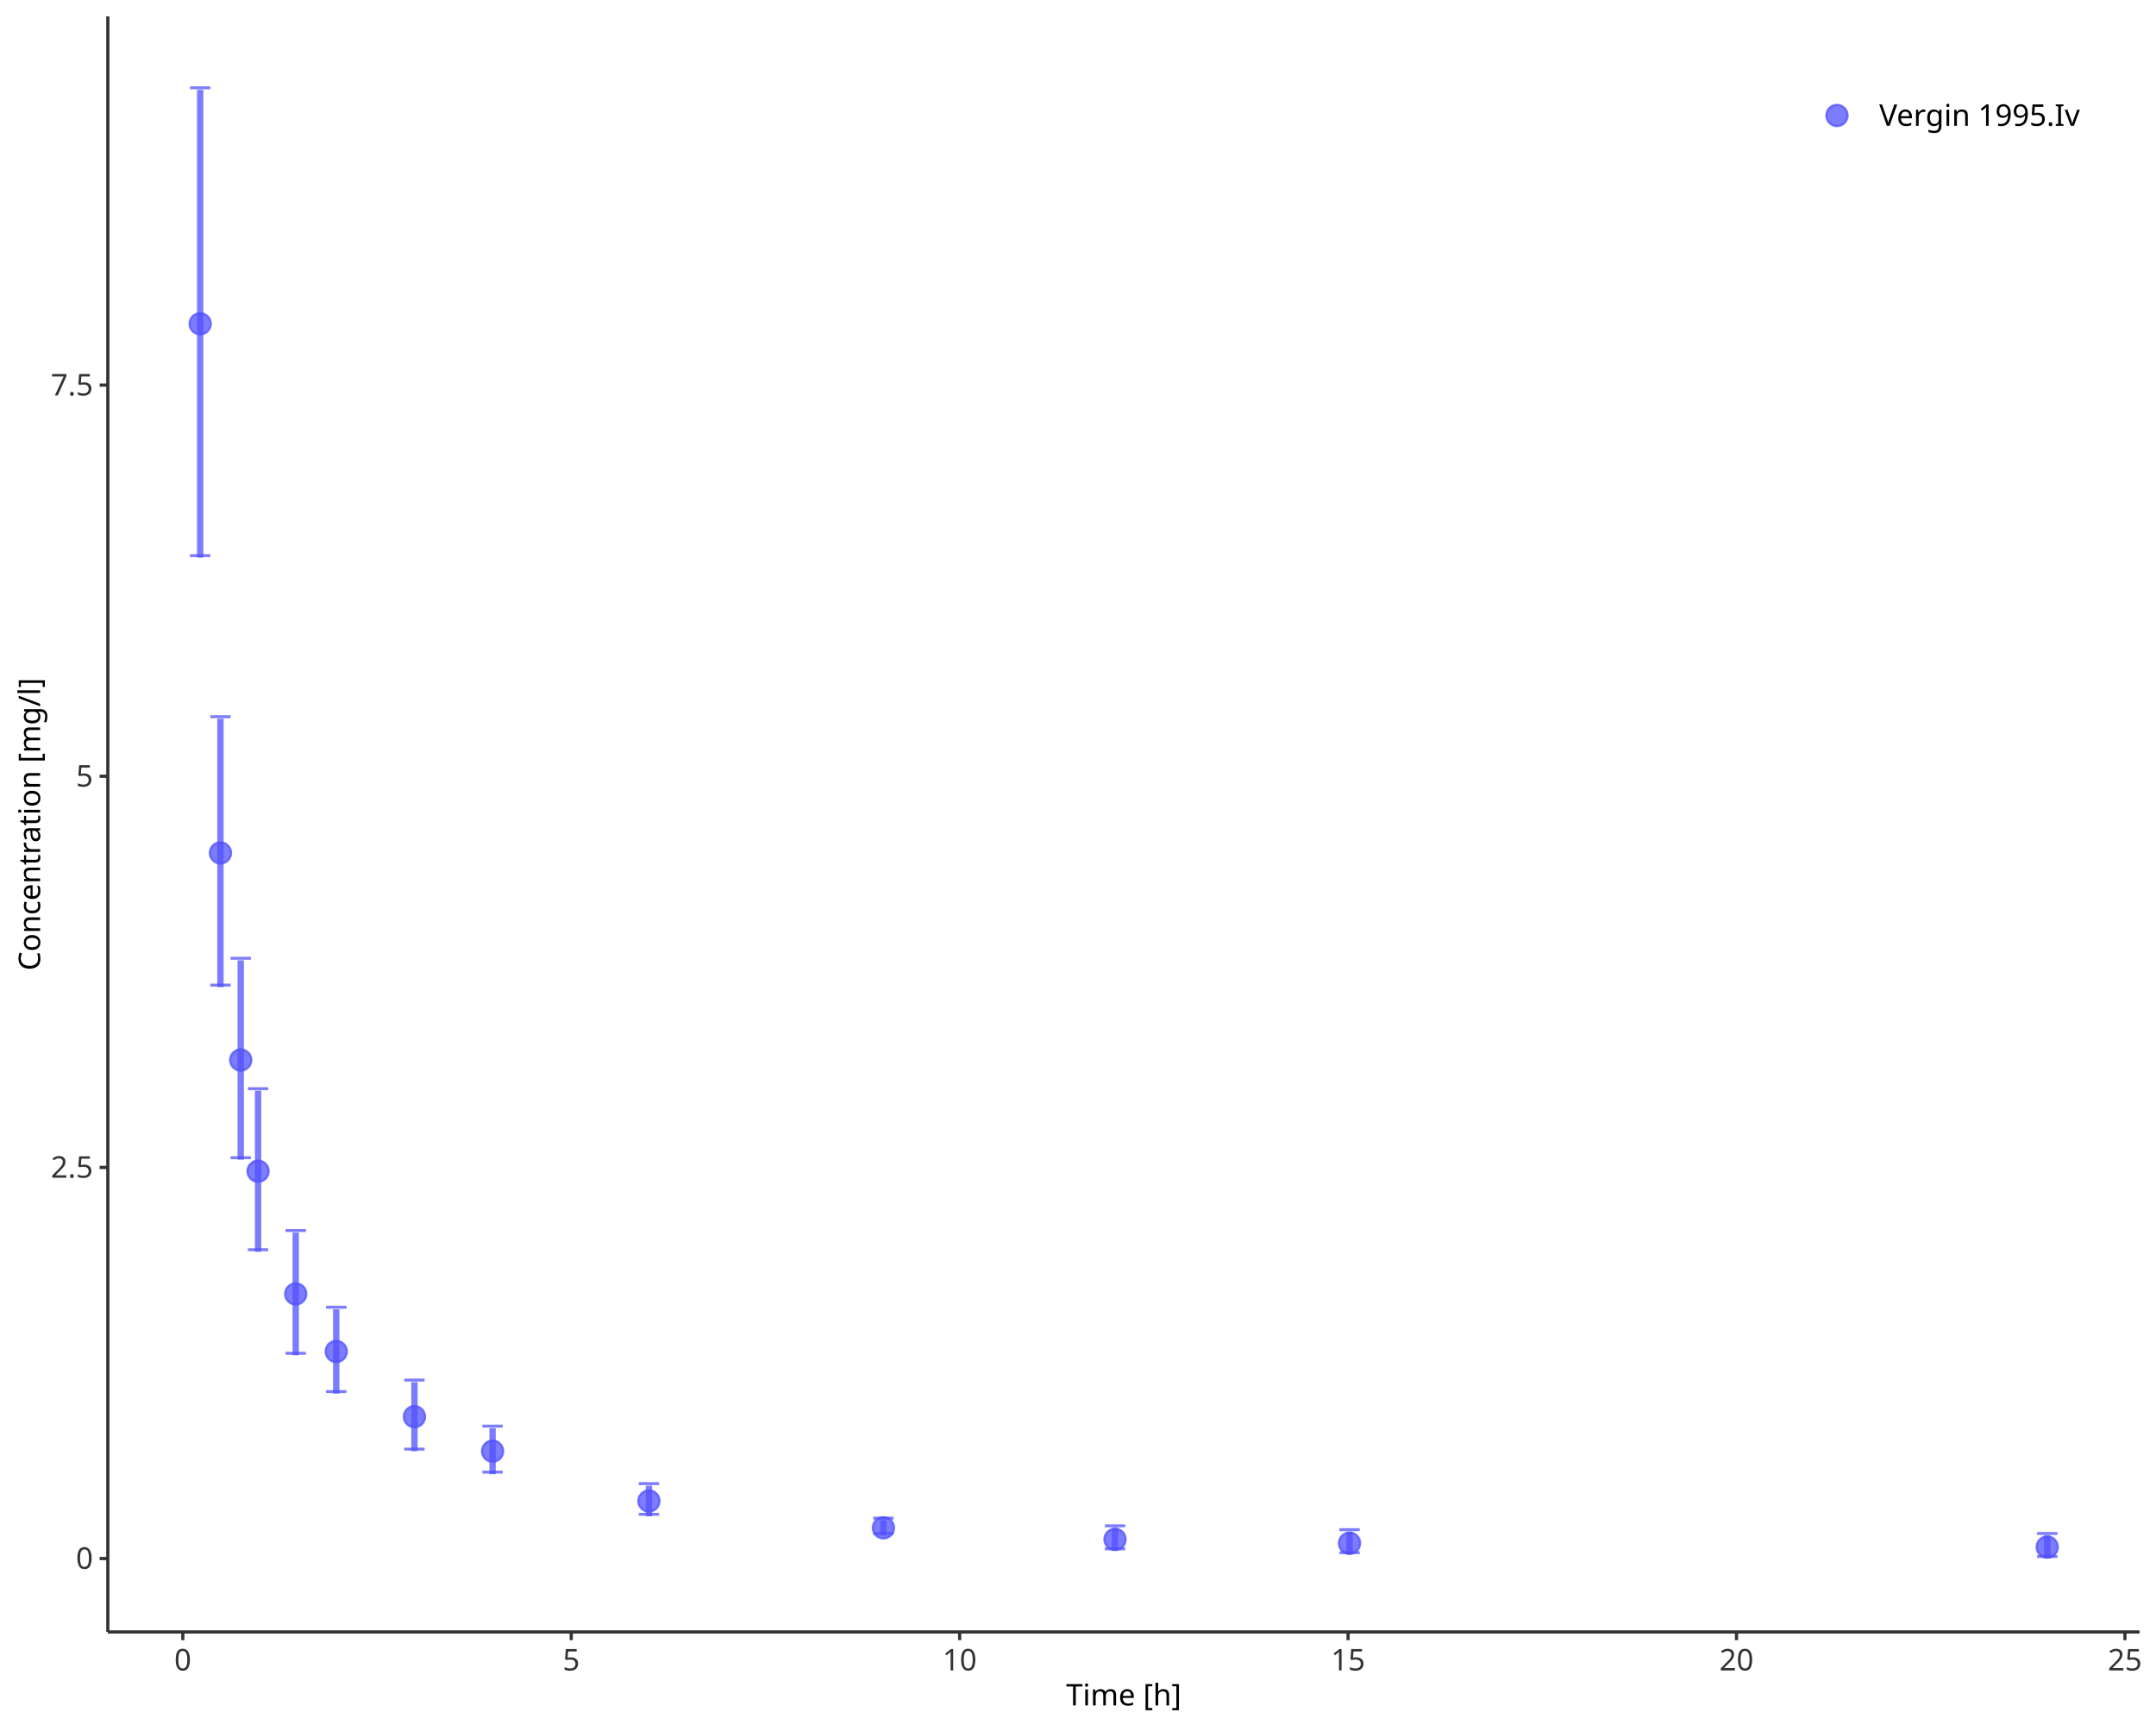
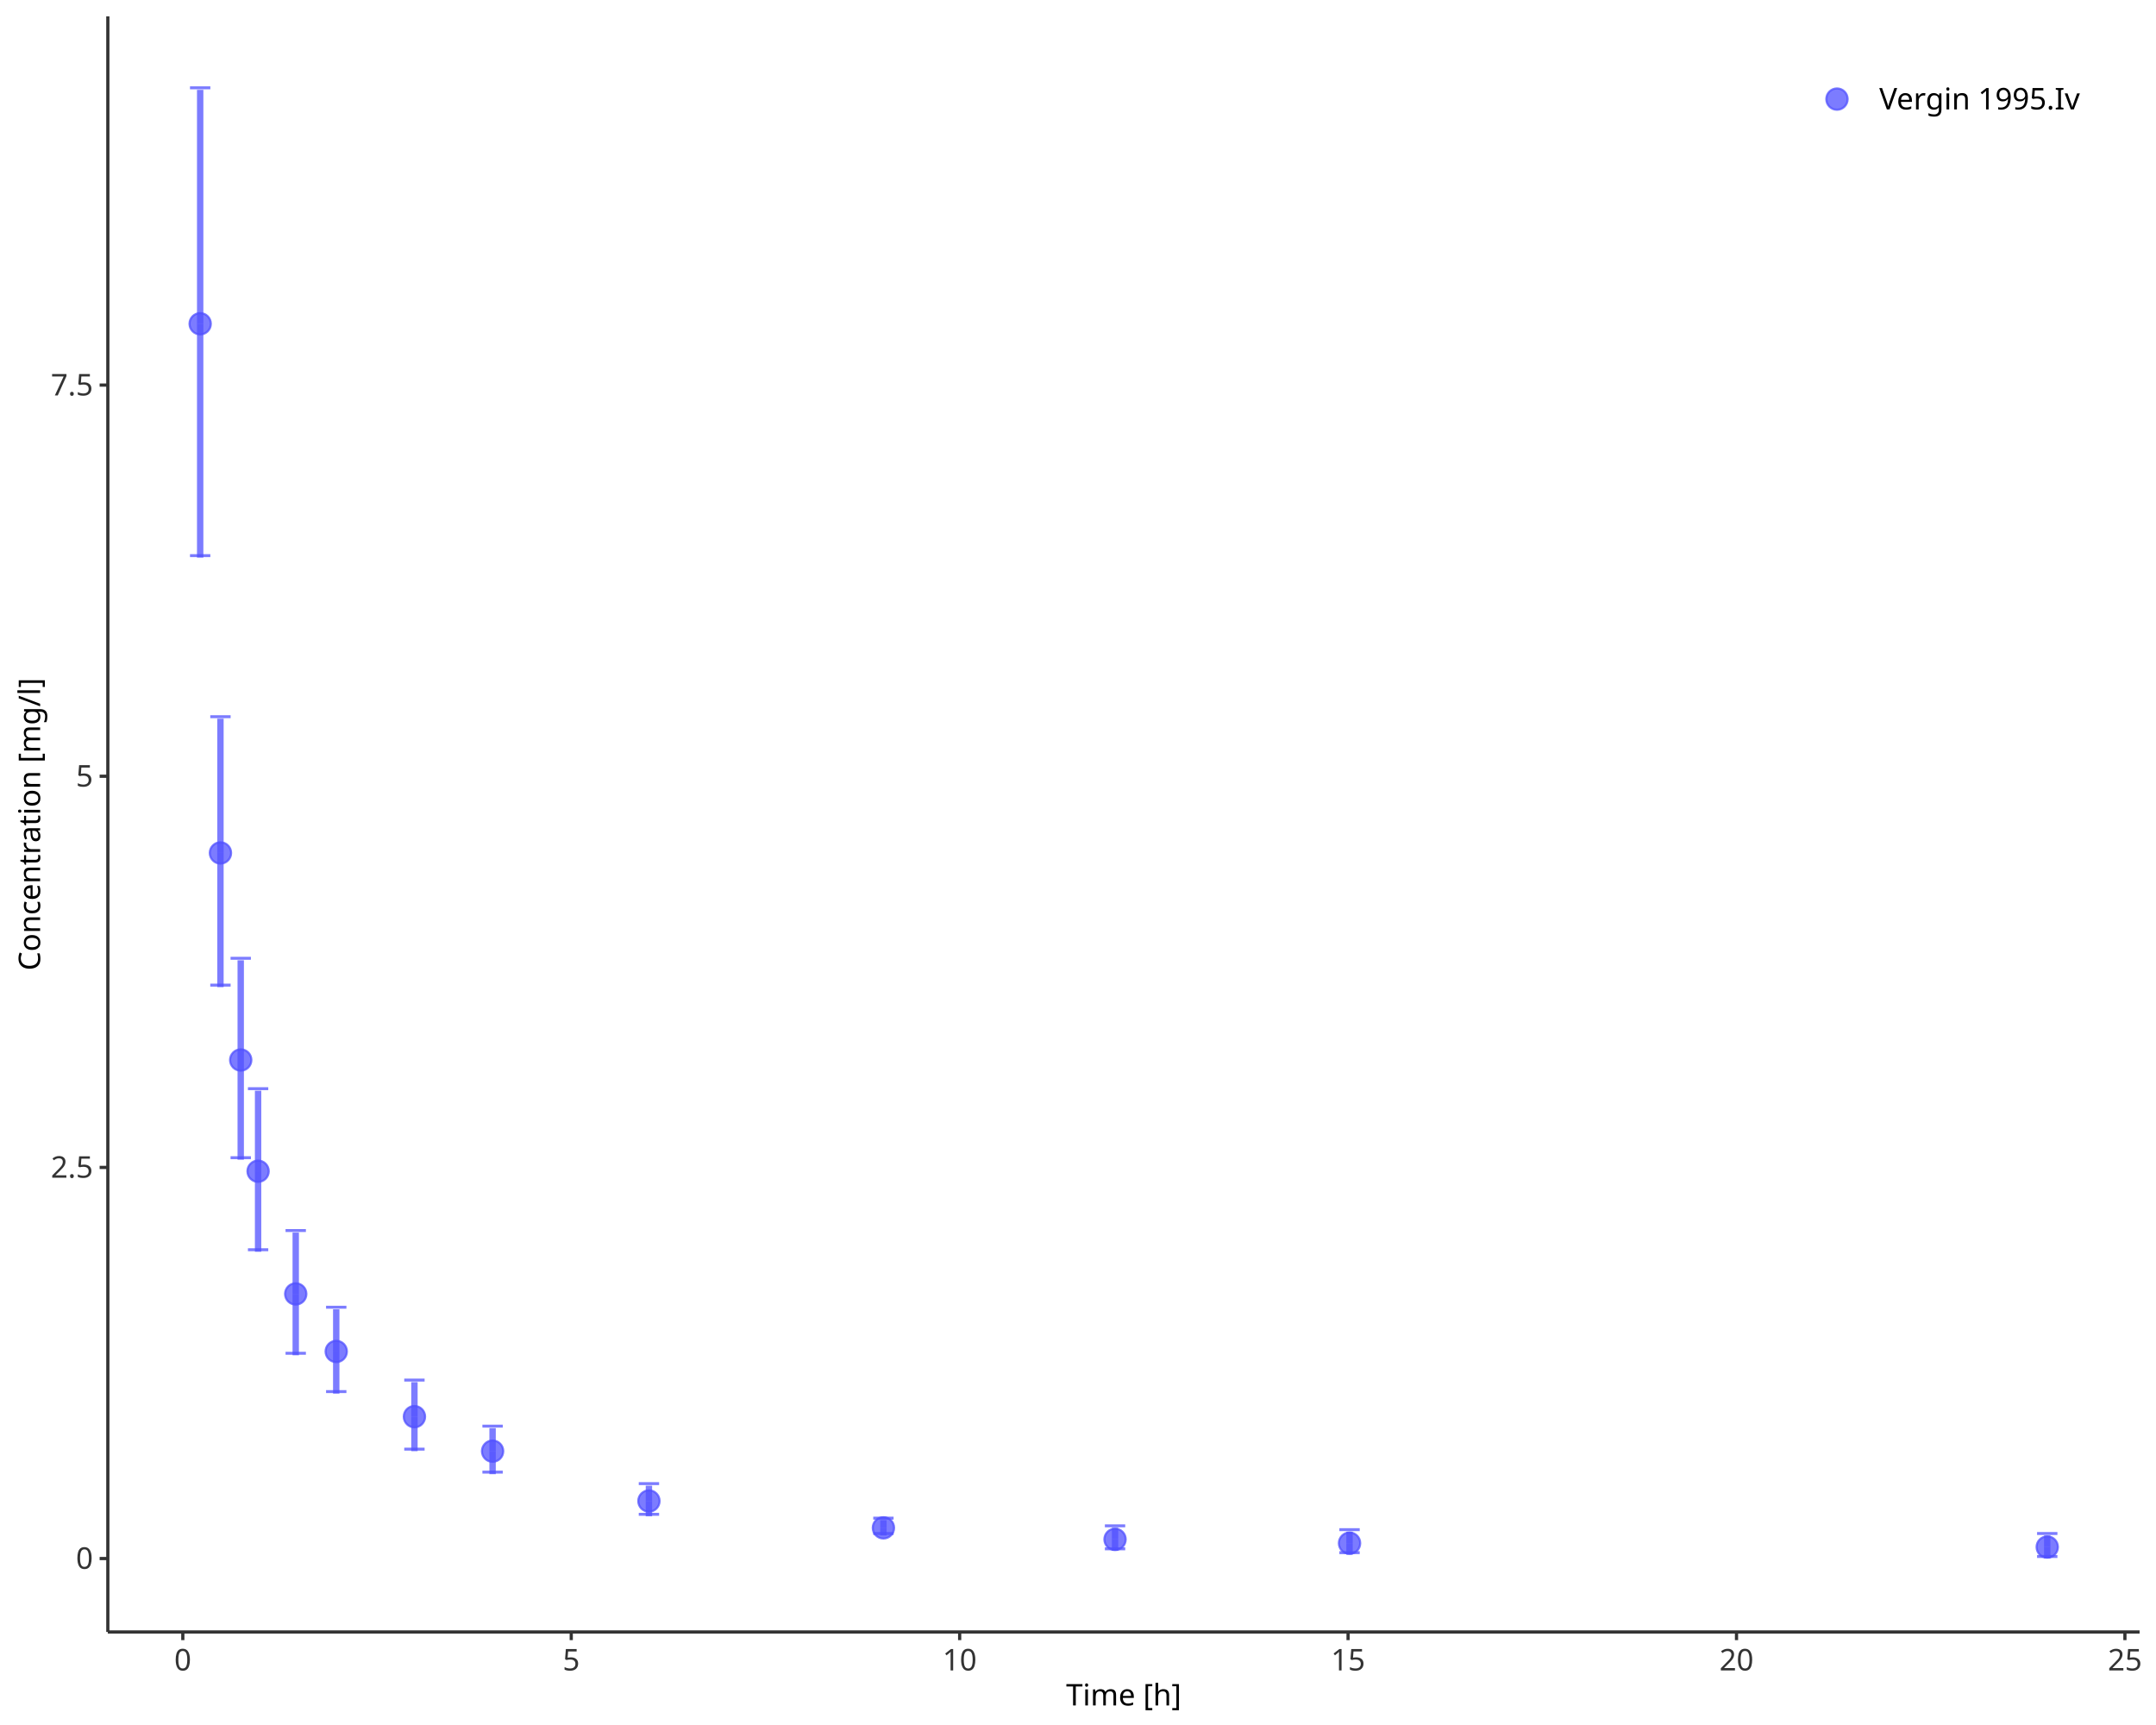
<svg xmlns="http://www.w3.org/2000/svg" class="svglite" data-engine-version="2.0" width="720.00pt" height="576.00pt" viewBox="0 0 720.00 576.00">
  <defs>
    <style type="text/css">
    .svglite line, .svglite polyline, .svglite polygon, .svglite path, .svglite rect, .svglite circle {
      fill: none;
      stroke: #000000;
      stroke-linecap: round;
      stroke-linejoin: round;
      stroke-miterlimit: 10.00;
    }
  </style>
  </defs>
  <rect width="100%" height="100%" style="stroke: none; fill: #FFFFFF;" />
  <defs>
    <clipPath id="cpMC4wMHw3MjAuMDB8MC4wMHw1NzYuMDA=">
      <rect x="0.00" y="0.00" width="720.00" height="576.00" />
    </clipPath>
  </defs>
  <g clip-path="url(#cpMC4wMHw3MjAuMDB8MC4wMHw1NzYuMDA=)">
    <rect x="0.00" y="0.00" width="720.00" height="576.00" style="stroke-width: 1.07; stroke: none; fill: #FFFFFF;" />
  </g>
  <defs>
    <clipPath id="cpMzYuMDF8NzE0LjUyfDUuNDh8NTQ0Ljkz">
      <rect x="36.01" y="5.48" width="678.51" height="539.45" />
    </clipPath>
  </defs>
  <g clip-path="url(#cpMzYuMDF8NzE0LjUyfDUuNDh8NTQ0Ljkz)">
    <rect x="36.01" y="5.48" width="678.51" height="539.45" style="stroke-width: 1.07; stroke: none; fill: #FFFFFF;" />
  </g>
+   <g clip-path="url(#cpMC4wMHw3MjAuMDB8MC4wMHw1NzYuMDA=)">
+ </g>
+   <g clip-path="url(#cpMzYuMDF8NzE0LjUyfDUuNDh8NTQ0Ljkz)">
+ </g>
+   <g clip-path="url(#cpMC4wMHw3MjAuMDB8MC4wMHw1NzYuMDA=)">
+ </g>
+   <g clip-path="url(#cpMzYuMDF8NzE0LjUyfDUuNDh8NTQ0Ljkz)">
+ </g>
+   <g clip-path="url(#cpMC4wMHw3MjAuMDB8MC4wMHw1NzYuMDA=)">
+ </g>
+   <g clip-path="url(#cpMzYuMDF8NzE0LjUyfDUuNDh8NTQ0Ljkz)">
+ </g>
+   <g clip-path="url(#cpMC4wMHw3MjAuMDB8MC4wMHw1NzYuMDA=)">
+ </g>
+   <g clip-path="url(#cpMzYuMDF8NzE0LjUyfDUuNDh8NTQ0Ljkz)">
+ </g>
  <g clip-path="url(#cpMC4wMHw3MjAuMDB8MC4wMHw1NzYuMDA=)">
</g>
  <g clip-path="url(#cpMzYuMDF8NzE0LjUyfDUuNDh8NTQ0Ljkz)">
</g>
  <g clip-path="url(#cpMC4wMHw3MjAuMDB8MC4wMHw1NzYuMDA=)">
</g>
  <g clip-path="url(#cpMzYuMDF8NzE0LjUyfDUuNDh8NTQ0Ljkz)">
</g>
  <g clip-path="url(#cpMC4wMHw3MjAuMDB8MC4wMHw1NzYuMDA=)">
</g>
  <g clip-path="url(#cpMzYuMDF8NzE0LjUyfDUuNDh8NTQ0Ljkz)">
</g>
  <g clip-path="url(#cpMC4wMHw3MjAuMDB8MC4wMHw1NzYuMDA=)">
</g>
  <g clip-path="url(#cpMzYuMDF8NzE0LjUyfDUuNDh8NTQ0Ljkz)">
</g>
  <g clip-path="url(#cpMC4wMHw3MjAuMDB8MC4wMHw1NzYuMDA=)">
</g>
  <g clip-path="url(#cpMzYuMDF8NzE0LjUyfDUuNDh8NTQ0Ljkz)">
</g>
  <g clip-path="url(#cpMC4wMHw3MjAuMDB8MC4wMHw1NzYuMDA=)">
</g>
  <g clip-path="url(#cpMzYuMDF8NzE0LjUyfDUuNDh8NTQ0Ljkz)">
</g>
  <g clip-path="url(#cpMC4wMHw3MjAuMDB8MC4wMHw1NzYuMDA=)">
</g>
  <g clip-path="url(#cpMzYuMDF8NzE0LjUyfDUuNDh8NTQ0Ljkz)">
</g>
  <g clip-path="url(#cpMC4wMHw3MjAuMDB8MC4wMHw1NzYuMDA=)">
</g>
  <g clip-path="url(#cpMzYuMDF8NzE0LjUyfDUuNDh8NTQ0Ljkz)">
</g>
  <g clip-path="url(#cpMC4wMHw3MjAuMDB8MC4wMHw1NzYuMDA=)">
</g>
  <g clip-path="url(#cpMzYuMDF8NzE0LjUyfDUuNDh8NTQ0Ljkz)">
</g>
  <g clip-path="url(#cpMC4wMHw3MjAuMDB8MC4wMHw1NzYuMDA=)">
</g>
  <g clip-path="url(#cpMzYuMDF8NzE0LjUyfDUuNDh8NTQ0Ljkz)">
</g>
  <g clip-path="url(#cpMC4wMHw3MjAuMDB8MC4wMHw1NzYuMDA=)">
</g>
  <g clip-path="url(#cpMzYuMDF8NzE0LjUyfDUuNDh8NTQ0Ljkz)">
</g>
  <g clip-path="url(#cpMC4wMHw3MjAuMDB8MC4wMHw1NzYuMDA=)">
</g>
  <g clip-path="url(#cpMzYuMDF8NzE0LjUyfDUuNDh8NTQ0Ljkz)">
</g>
  <g clip-path="url(#cpMC4wMHw3MjAuMDB8MC4wMHw1NzYuMDA=)">
</g>
  <g clip-path="url(#cpMzYuMDF8NzE0LjUyfDUuNDh8NTQ0Ljkz)">
</g>
  <g clip-path="url(#cpMC4wMHw3MjAuMDB8MC4wMHw1NzYuMDA=)">
</g>
  <g clip-path="url(#cpMzYuMDF8NzE0LjUyfDUuNDh8NTQ0Ljkz)">
</g>
  <g clip-path="url(#cpMC4wMHw3MjAuMDB8MC4wMHw1NzYuMDA=)">
</g>
  <g clip-path="url(#cpMzYuMDF8NzE0LjUyfDUuNDh8NTQ0Ljkz)">
</g>
  <g clip-path="url(#cpMC4wMHw3MjAuMDB8MC4wMHw1NzYuMDA=)">
</g>
  <g clip-path="url(#cpMzYuMDF8NzE0LjUyfDUuNDh8NTQ0Ljkz)">
    <line x1="66.85" y1="186.22" x2="66.85" y2="108.11" style="stroke-width: 2.13; stroke: #5050FF; stroke-opacity: 0.75; stroke-linecap: butt;" />
    <line x1="73.62" y1="329.63" x2="73.62" y2="284.81" style="stroke-width: 2.13; stroke: #5050FF; stroke-opacity: 0.75; stroke-linecap: butt;" />
    <line x1="80.39" y1="387.25" x2="80.39" y2="353.95" style="stroke-width: 2.13; stroke: #5050FF; stroke-opacity: 0.75; stroke-linecap: butt;" />
    <line x1="86.19" y1="417.98" x2="86.19" y2="391.09" style="stroke-width: 2.13; stroke: #5050FF; stroke-opacity: 0.75; stroke-linecap: butt;" />
    <line x1="98.76" y1="452.55" x2="98.76" y2="432.06" style="stroke-width: 2.13; stroke: #5050FF; stroke-opacity: 0.75; stroke-linecap: butt;" />
    <line x1="112.29" y1="465.35" x2="112.29" y2="451.27" style="stroke-width: 2.13; stroke: #5050FF; stroke-opacity: 0.75; stroke-linecap: butt;" />
    <line x1="138.40" y1="484.56" x2="138.40" y2="473.04" style="stroke-width: 2.13; stroke: #5050FF; stroke-opacity: 0.75; stroke-linecap: butt;" />
    <line x1="164.50" y1="492.24" x2="164.50" y2="484.56" style="stroke-width: 2.13; stroke: #5050FF; stroke-opacity: 0.75; stroke-linecap: butt;" />
    <line x1="216.71" y1="506.33" x2="216.71" y2="501.21" style="stroke-width: 2.13; stroke: #5050FF; stroke-opacity: 0.75; stroke-linecap: butt;" />
    <line x1="295.02" y1="512.73" x2="295.02" y2="510.17" style="stroke-width: 2.13; stroke: #5050FF; stroke-opacity: 0.75; stroke-linecap: butt;" />
    <line x1="372.37" y1="517.85" x2="372.37" y2="514.01" style="stroke-width: 2.13; stroke: #5050FF; stroke-opacity: 0.75; stroke-linecap: butt;" />
    <line x1="450.68" y1="519.13" x2="450.68" y2="515.29" style="stroke-width: 2.13; stroke: #5050FF; stroke-opacity: 0.75; stroke-linecap: butt;" />
    <line x1="683.68" y1="520.41" x2="683.68" y2="516.57" style="stroke-width: 2.13; stroke: #5050FF; stroke-opacity: 0.75; stroke-linecap: butt;" />
    <line x1="66.85" y1="108.11" x2="66.85" y2="30.00" style="stroke-width: 2.13; stroke: #5050FF; stroke-opacity: 0.75; stroke-linecap: butt;" />
    <line x1="73.62" y1="284.81" x2="73.62" y2="239.99" style="stroke-width: 2.13; stroke: #5050FF; stroke-opacity: 0.75; stroke-linecap: butt;" />
    <line x1="80.39" y1="353.95" x2="80.39" y2="320.66" style="stroke-width: 2.13; stroke: #5050FF; stroke-opacity: 0.75; stroke-linecap: butt;" />
    <line x1="86.19" y1="391.09" x2="86.19" y2="364.20" style="stroke-width: 2.13; stroke: #5050FF; stroke-opacity: 0.75; stroke-linecap: butt;" />
    <line x1="98.76" y1="432.06" x2="98.76" y2="411.57" style="stroke-width: 2.13; stroke: #5050FF; stroke-opacity: 0.75; stroke-linecap: butt;" />
    <line x1="112.29" y1="451.27" x2="112.29" y2="437.18" style="stroke-width: 2.13; stroke: #5050FF; stroke-opacity: 0.75; stroke-linecap: butt;" />
    <line x1="138.40" y1="473.04" x2="138.40" y2="461.51" style="stroke-width: 2.13; stroke: #5050FF; stroke-opacity: 0.75; stroke-linecap: butt;" />
    <line x1="164.50" y1="484.56" x2="164.50" y2="476.88" style="stroke-width: 2.13; stroke: #5050FF; stroke-opacity: 0.75; stroke-linecap: butt;" />
    <line x1="216.71" y1="501.21" x2="216.71" y2="496.08" style="stroke-width: 2.13; stroke: #5050FF; stroke-opacity: 0.75; stroke-linecap: butt;" />
    <line x1="295.02" y1="510.17" x2="295.02" y2="507.61" style="stroke-width: 2.13; stroke: #5050FF; stroke-opacity: 0.75; stroke-linecap: butt;" />
    <line x1="372.37" y1="514.01" x2="372.37" y2="510.17" style="stroke-width: 2.13; stroke: #5050FF; stroke-opacity: 0.75; stroke-linecap: butt;" />
    <line x1="450.68" y1="515.29" x2="450.68" y2="511.45" style="stroke-width: 2.13; stroke: #5050FF; stroke-opacity: 0.75; stroke-linecap: butt;" />
    <line x1="683.68" y1="516.57" x2="683.68" y2="512.73" style="stroke-width: 2.13; stroke: #5050FF; stroke-opacity: 0.75; stroke-linecap: butt;" />
    <text x="66.85" y="183.68" text-anchor="middle" style="font-size: 15.17px; fill: #5050FF; fill-opacity: 0.75; font-family: sans;" textLength="8.44px" lengthAdjust="spacingAndGlyphs">_</text>
    <text x="73.62" y="327.09" text-anchor="middle" style="font-size: 15.17px; fill: #5050FF; fill-opacity: 0.75; font-family: sans;" textLength="8.44px" lengthAdjust="spacingAndGlyphs">_</text>
    <text x="80.39" y="384.72" text-anchor="middle" style="font-size: 15.17px; fill: #5050FF; fill-opacity: 0.75; font-family: sans;" textLength="8.44px" lengthAdjust="spacingAndGlyphs">_</text>
    <text x="86.19" y="415.45" text-anchor="middle" style="font-size: 15.17px; fill: #5050FF; fill-opacity: 0.75; font-family: sans;" textLength="8.44px" lengthAdjust="spacingAndGlyphs">_</text>
    <text x="98.76" y="450.02" text-anchor="middle" style="font-size: 15.17px; fill: #5050FF; fill-opacity: 0.75; font-family: sans;" textLength="8.44px" lengthAdjust="spacingAndGlyphs">_</text>
    <text x="112.29" y="462.82" text-anchor="middle" style="font-size: 15.17px; fill: #5050FF; fill-opacity: 0.75; font-family: sans;" textLength="8.44px" lengthAdjust="spacingAndGlyphs">_</text>
    <text x="138.40" y="482.03" text-anchor="middle" style="font-size: 15.17px; fill: #5050FF; fill-opacity: 0.75; font-family: sans;" textLength="8.44px" lengthAdjust="spacingAndGlyphs">_</text>
    <text x="164.50" y="489.71" text-anchor="middle" style="font-size: 15.17px; fill: #5050FF; fill-opacity: 0.75; font-family: sans;" textLength="8.44px" lengthAdjust="spacingAndGlyphs">_</text>
    <text x="216.71" y="503.80" text-anchor="middle" style="font-size: 15.17px; fill: #5050FF; fill-opacity: 0.75; font-family: sans;" textLength="8.44px" lengthAdjust="spacingAndGlyphs">_</text>
    <text x="295.02" y="510.20" text-anchor="middle" style="font-size: 15.17px; fill: #5050FF; fill-opacity: 0.75; font-family: sans;" textLength="8.44px" lengthAdjust="spacingAndGlyphs">_</text>
    <text x="372.37" y="515.32" text-anchor="middle" style="font-size: 15.17px; fill: #5050FF; fill-opacity: 0.75; font-family: sans;" textLength="8.44px" lengthAdjust="spacingAndGlyphs">_</text>
    <text x="450.68" y="516.60" text-anchor="middle" style="font-size: 15.17px; fill: #5050FF; fill-opacity: 0.75; font-family: sans;" textLength="8.44px" lengthAdjust="spacingAndGlyphs">_</text>
    <text x="683.68" y="517.88" text-anchor="middle" style="font-size: 15.17px; fill: #5050FF; fill-opacity: 0.75; font-family: sans;" textLength="8.44px" lengthAdjust="spacingAndGlyphs">_</text>
    <text x="66.85" y="27.47" text-anchor="middle" style="font-size: 15.17px; fill: #5050FF; fill-opacity: 0.75; font-family: sans;" textLength="8.44px" lengthAdjust="spacingAndGlyphs">_</text>
    <text x="73.62" y="237.46" text-anchor="middle" style="font-size: 15.17px; fill: #5050FF; fill-opacity: 0.75; font-family: sans;" textLength="8.44px" lengthAdjust="spacingAndGlyphs">_</text>
    <text x="80.39" y="318.13" text-anchor="middle" style="font-size: 15.17px; fill: #5050FF; fill-opacity: 0.75; font-family: sans;" textLength="8.44px" lengthAdjust="spacingAndGlyphs">_</text>
    <text x="86.19" y="361.67" text-anchor="middle" style="font-size: 15.17px; fill: #5050FF; fill-opacity: 0.75; font-family: sans;" textLength="8.44px" lengthAdjust="spacingAndGlyphs">_</text>
    <text x="98.76" y="409.04" text-anchor="middle" style="font-size: 15.17px; fill: #5050FF; fill-opacity: 0.75; font-family: sans;" textLength="8.44px" lengthAdjust="spacingAndGlyphs">_</text>
    <text x="112.29" y="434.65" text-anchor="middle" style="font-size: 15.17px; fill: #5050FF; fill-opacity: 0.75; font-family: sans;" textLength="8.44px" lengthAdjust="spacingAndGlyphs">_</text>
    <text x="138.40" y="458.98" text-anchor="middle" style="font-size: 15.17px; fill: #5050FF; fill-opacity: 0.75; font-family: sans;" textLength="8.44px" lengthAdjust="spacingAndGlyphs">_</text>
    <text x="164.50" y="474.35" text-anchor="middle" style="font-size: 15.17px; fill: #5050FF; fill-opacity: 0.75; font-family: sans;" textLength="8.44px" lengthAdjust="spacingAndGlyphs">_</text>
    <text x="216.71" y="493.55" text-anchor="middle" style="font-size: 15.17px; fill: #5050FF; fill-opacity: 0.75; font-family: sans;" textLength="8.44px" lengthAdjust="spacingAndGlyphs">_</text>
    <text x="295.02" y="505.08" text-anchor="middle" style="font-size: 15.17px; fill: #5050FF; fill-opacity: 0.75; font-family: sans;" textLength="8.44px" lengthAdjust="spacingAndGlyphs">_</text>
    <text x="372.37" y="507.64" text-anchor="middle" style="font-size: 15.17px; fill: #5050FF; fill-opacity: 0.75; font-family: sans;" textLength="8.44px" lengthAdjust="spacingAndGlyphs">_</text>
    <text x="450.68" y="508.92" text-anchor="middle" style="font-size: 15.17px; fill: #5050FF; fill-opacity: 0.75; font-family: sans;" textLength="8.44px" lengthAdjust="spacingAndGlyphs">_</text>
    <text x="683.68" y="510.20" text-anchor="middle" style="font-size: 15.17px; fill: #5050FF; fill-opacity: 0.75; font-family: sans;" textLength="8.44px" lengthAdjust="spacingAndGlyphs">_</text>
    <circle cx="66.85" cy="108.11" r="3.56" style="stroke-width: 0.71; stroke: #5050FF; stroke-opacity: 0.75; fill: #5050FF; fill-opacity: 0.75;" />
    <circle cx="73.62" cy="284.81" r="3.56" style="stroke-width: 0.71; stroke: #5050FF; stroke-opacity: 0.75; fill: #5050FF; fill-opacity: 0.75;" />
    <circle cx="80.39" cy="353.95" r="3.56" style="stroke-width: 0.71; stroke: #5050FF; stroke-opacity: 0.75; fill: #5050FF; fill-opacity: 0.75;" />
    <circle cx="86.19" cy="391.09" r="3.56" style="stroke-width: 0.71; stroke: #5050FF; stroke-opacity: 0.75; fill: #5050FF; fill-opacity: 0.75;" />
    <circle cx="98.76" cy="432.06" r="3.56" style="stroke-width: 0.71; stroke: #5050FF; stroke-opacity: 0.75; fill: #5050FF; fill-opacity: 0.75;" />
    <circle cx="112.29" cy="451.27" r="3.56" style="stroke-width: 0.71; stroke: #5050FF; stroke-opacity: 0.75; fill: #5050FF; fill-opacity: 0.75;" />
    <circle cx="138.40" cy="473.04" r="3.56" style="stroke-width: 0.71; stroke: #5050FF; stroke-opacity: 0.75; fill: #5050FF; fill-opacity: 0.75;" />
    <circle cx="164.50" cy="484.56" r="3.56" style="stroke-width: 0.71; stroke: #5050FF; stroke-opacity: 0.75; fill: #5050FF; fill-opacity: 0.75;" />
    <circle cx="216.71" cy="501.21" r="3.56" style="stroke-width: 0.71; stroke: #5050FF; stroke-opacity: 0.75; fill: #5050FF; fill-opacity: 0.75;" />
    <circle cx="295.02" cy="510.17" r="3.56" style="stroke-width: 0.71; stroke: #5050FF; stroke-opacity: 0.75; fill: #5050FF; fill-opacity: 0.75;" />
    <circle cx="372.37" cy="514.01" r="3.56" style="stroke-width: 0.71; stroke: #5050FF; stroke-opacity: 0.75; fill: #5050FF; fill-opacity: 0.75;" />
    <circle cx="450.68" cy="515.29" r="3.56" style="stroke-width: 0.71; stroke: #5050FF; stroke-opacity: 0.75; fill: #5050FF; fill-opacity: 0.75;" />
    <circle cx="683.68" cy="516.57" r="3.56" style="stroke-width: 0.71; stroke: #5050FF; stroke-opacity: 0.75; fill: #5050FF; fill-opacity: 0.75;" />
  </g>
  <g clip-path="url(#cpMC4wMHw3MjAuMDB8MC4wMHw1NzYuMDA=)">
    <polyline points="36.01,544.93 36.01,5.48 " style="stroke-width: 1.07; stroke: #333333; stroke-linecap: butt;" />
    <text x="31.08" y="523.85" text-anchor="end" style="font-size: 10.00px; fill: #333333; font-family: sans;" textLength="5.56px" lengthAdjust="spacingAndGlyphs">0</text>
    <text x="31.08" y="393.25" text-anchor="end" style="font-size: 10.00px; fill: #333333; font-family: sans;" textLength="13.90px" lengthAdjust="spacingAndGlyphs">2.5</text>
    <text x="31.08" y="262.64" text-anchor="end" style="font-size: 10.00px; fill: #333333; font-family: sans;" textLength="5.56px" lengthAdjust="spacingAndGlyphs">5</text>
    <text x="31.08" y="132.04" text-anchor="end" style="font-size: 10.00px; fill: #333333; font-family: sans;" textLength="13.90px" lengthAdjust="spacingAndGlyphs">7.5</text>
    <polyline points="33.27,520.41 36.01,520.41 " style="stroke-width: 1.07; stroke: #333333; stroke-linecap: butt;" />
    <polyline points="33.27,389.81 36.01,389.81 " style="stroke-width: 1.07; stroke: #333333; stroke-linecap: butt;" />
    <polyline points="33.27,259.20 36.01,259.20 " style="stroke-width: 1.07; stroke: #333333; stroke-linecap: butt;" />
    <polyline points="33.27,128.59 36.01,128.59 " style="stroke-width: 1.07; stroke: #333333; stroke-linecap: butt;" />
    <polyline points="36.01,544.93 714.52,544.93 " style="stroke-width: 1.07; stroke: #333333; stroke-linecap: butt;" />
    <polyline points="61.05,547.67 61.05,544.93 " style="stroke-width: 1.07; stroke: #333333; stroke-linecap: butt;" />
    <polyline points="190.77,547.67 190.77,544.93 " style="stroke-width: 1.07; stroke: #333333; stroke-linecap: butt;" />
    <polyline points="320.48,547.67 320.48,544.93 " style="stroke-width: 1.07; stroke: #333333; stroke-linecap: butt;" />
    <polyline points="450.19,547.67 450.19,544.93 " style="stroke-width: 1.07; stroke: #333333; stroke-linecap: butt;" />
    <polyline points="579.91,547.67 579.91,544.93 " style="stroke-width: 1.07; stroke: #333333; stroke-linecap: butt;" />
    <polyline points="709.62,547.67 709.62,544.93 " style="stroke-width: 1.07; stroke: #333333; stroke-linecap: butt;" />
    <text x="61.05" y="557.78" text-anchor="middle" style="font-size: 10.00px; fill: #333333; font-family: sans;" textLength="5.56px" lengthAdjust="spacingAndGlyphs">0</text>
    <text x="190.77" y="557.78" text-anchor="middle" style="font-size: 10.00px; fill: #333333; font-family: sans;" textLength="5.56px" lengthAdjust="spacingAndGlyphs">5</text>
    <text x="320.48" y="557.78" text-anchor="middle" style="font-size: 10.00px; fill: #333333; font-family: sans;" textLength="11.12px" lengthAdjust="spacingAndGlyphs">10</text>
    <text x="450.19" y="557.78" text-anchor="middle" style="font-size: 10.00px; fill: #333333; font-family: sans;" textLength="11.12px" lengthAdjust="spacingAndGlyphs">15</text>
    <text x="579.91" y="557.78" text-anchor="middle" style="font-size: 10.00px; fill: #333333; font-family: sans;" textLength="11.12px" lengthAdjust="spacingAndGlyphs">20</text>
    <text x="709.62" y="557.78" text-anchor="middle" style="font-size: 10.00px; fill: #333333; font-family: sans;" textLength="11.12px" lengthAdjust="spacingAndGlyphs">25</text>
    <text x="375.27" y="569.48" text-anchor="middle" style="font-size: 10.00px; font-family: sans;" textLength="36.12px" lengthAdjust="spacingAndGlyphs">Time [h]</text>
    <text transform="translate(13.40,275.21) rotate(-90)" text-anchor="middle" style="font-size: 10.00px; font-family: sans;" textLength="89.50px" lengthAdjust="spacingAndGlyphs">Concentration [mg/l]</text>
-     <rect x="599.35" y="18.97" width="98.21" height="33.72" style="stroke-width: 1.07; stroke: none; fill: #FFFFFF;" />
-     <rect x="604.82" y="29.92" width="17.28" height="17.28" style="stroke-width: 1.07; stroke: none; fill: #FFFFFF;" />
-     <circle cx="613.46" cy="38.56" r="3.56" style="stroke-width: 0.71; stroke: #5050FF; stroke-opacity: 0.75; fill: #5050FF; fill-opacity: 0.75;" />
-     <text x="627.58" y="42.01" style="font-size: 10.00px; font-family: sans;" textLength="64.49px" lengthAdjust="spacingAndGlyphs">Vergin 1995.Iv</text>
+     <rect x="599.35" y="18.97" width="98.21" height="28.24" style="stroke-width: 1.07; stroke: none; fill: #FFFFFF;" />
+     <rect x="604.82" y="24.45" width="17.28" height="17.28" style="stroke-width: 1.07; stroke: none; fill: #FFFFFF;" />
+     <circle cx="613.46" cy="33.09" r="3.56" style="stroke-width: 0.71; stroke: #5050FF; stroke-opacity: 0.75; fill: #5050FF; fill-opacity: 0.75;" />
+     <text x="627.58" y="36.53" style="font-size: 10.00px; font-family: sans;" textLength="64.49px" lengthAdjust="spacingAndGlyphs">Vergin 1995.Iv</text>
  </g>
</svg>
